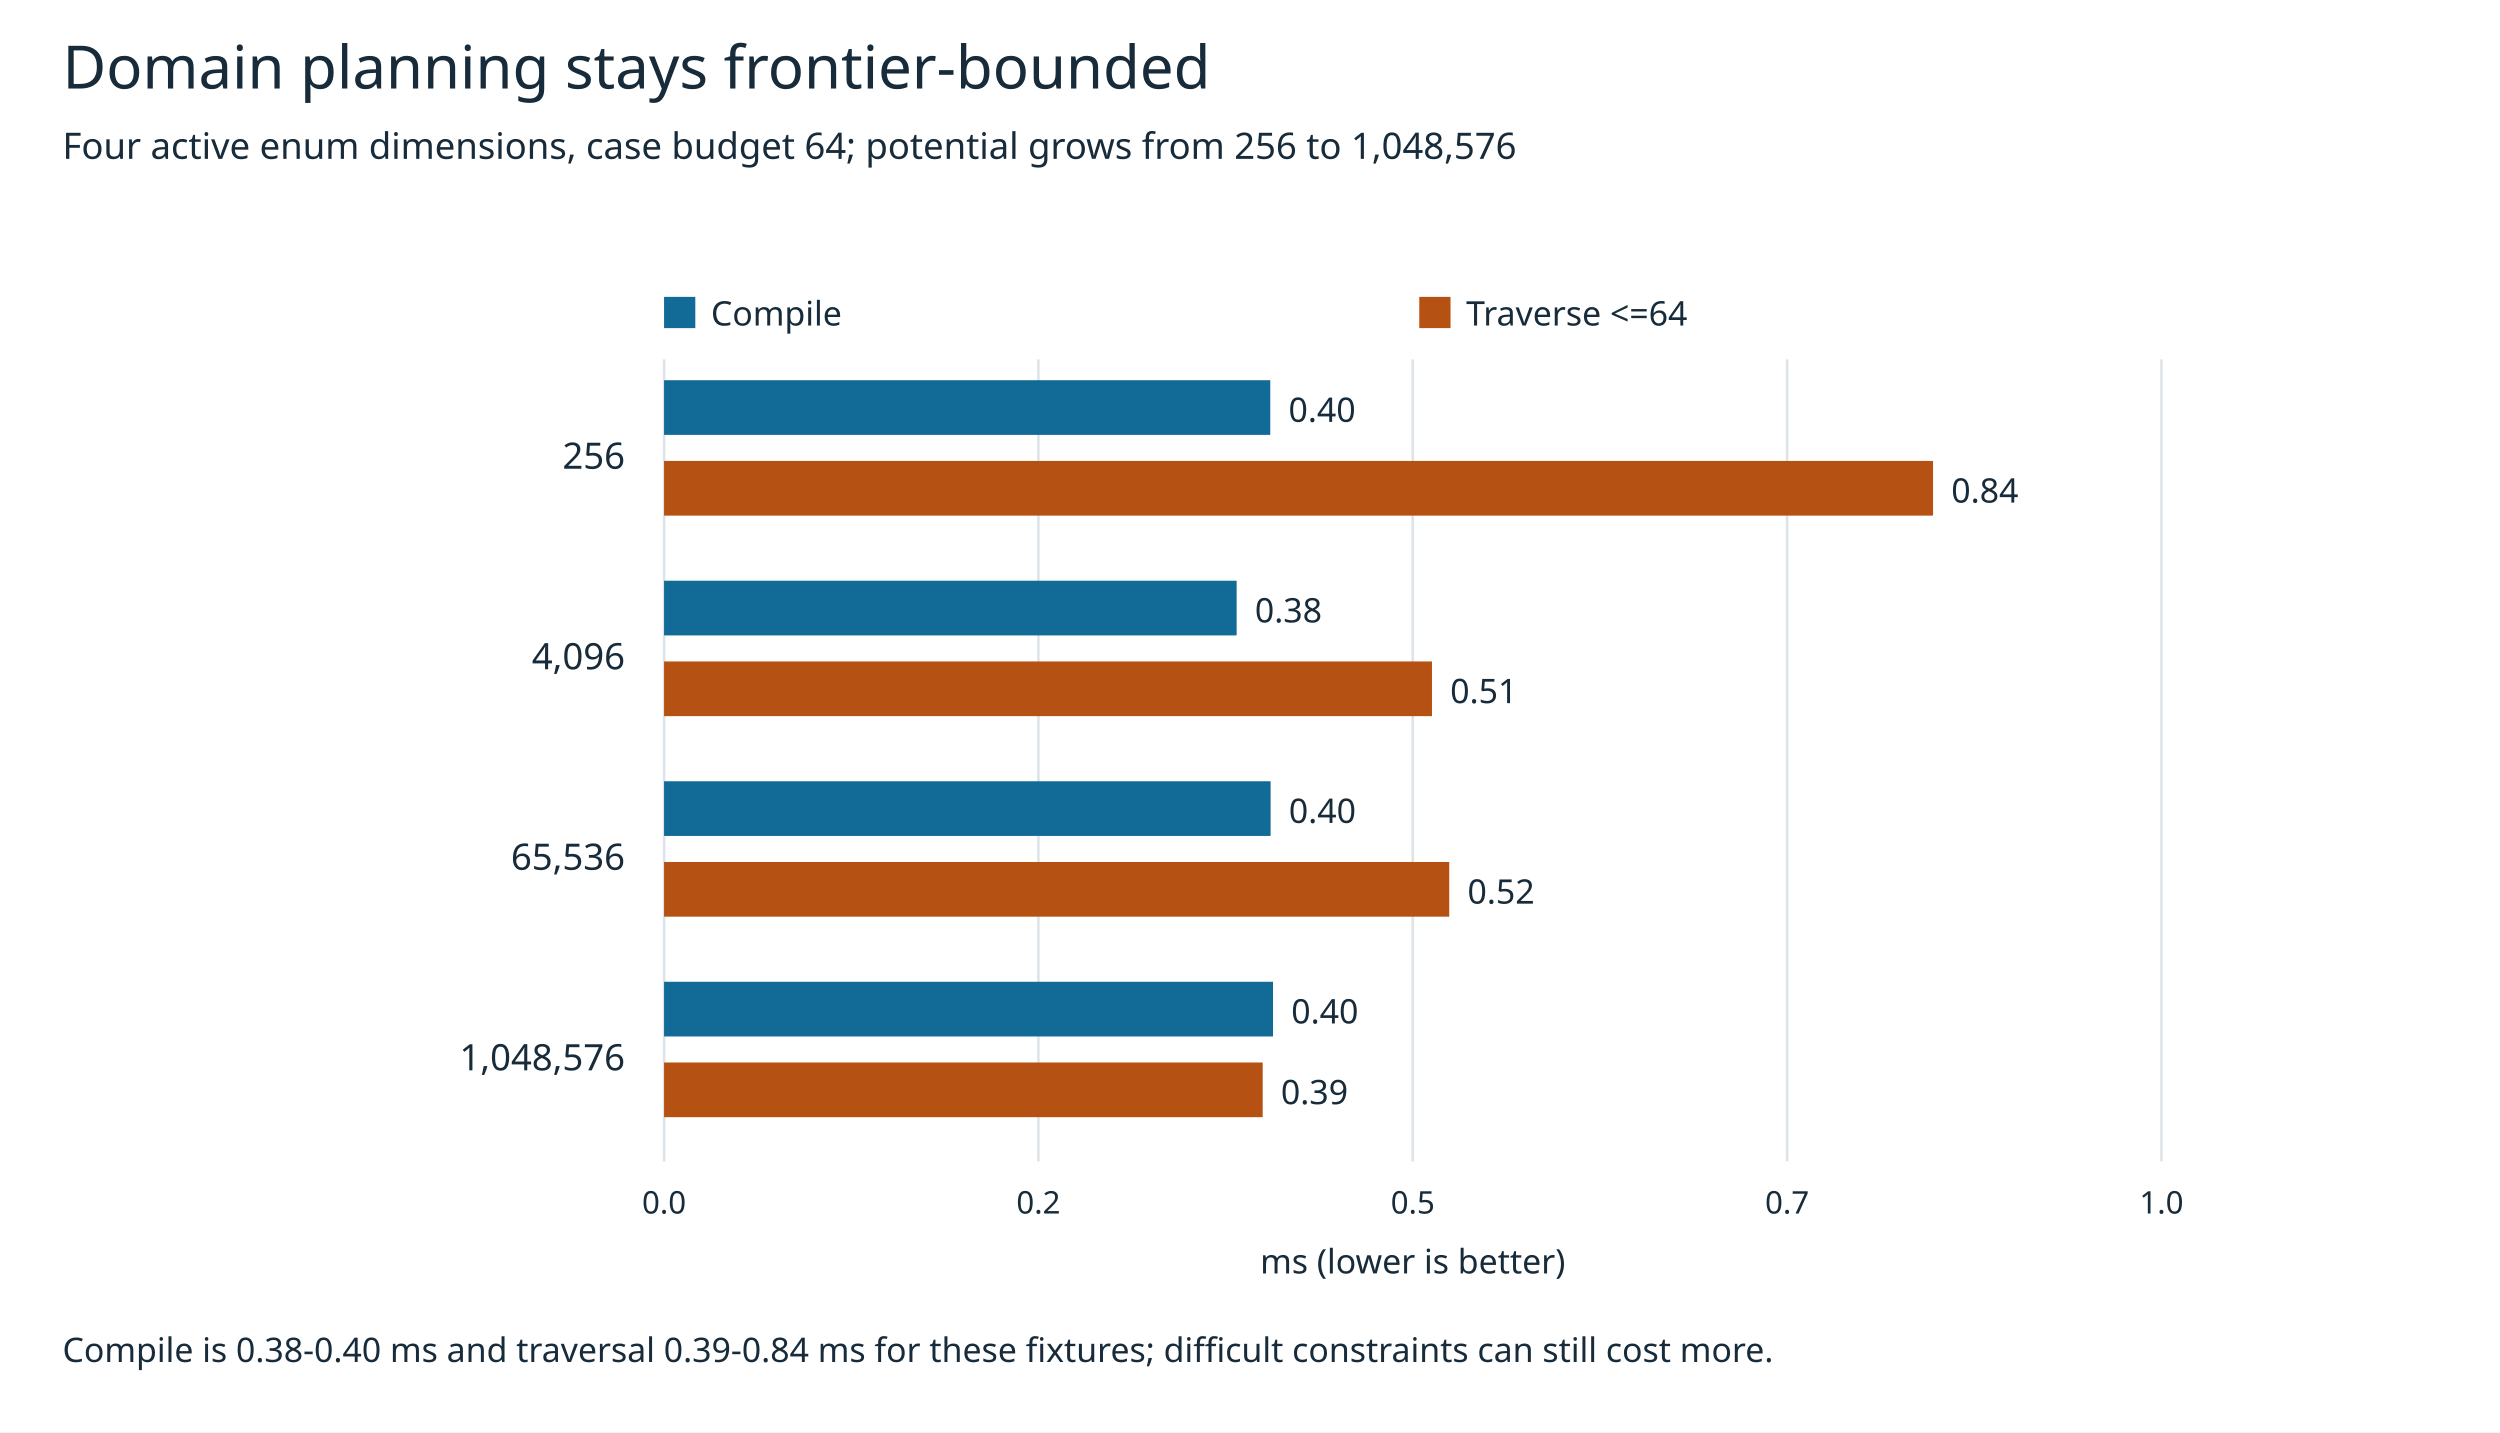
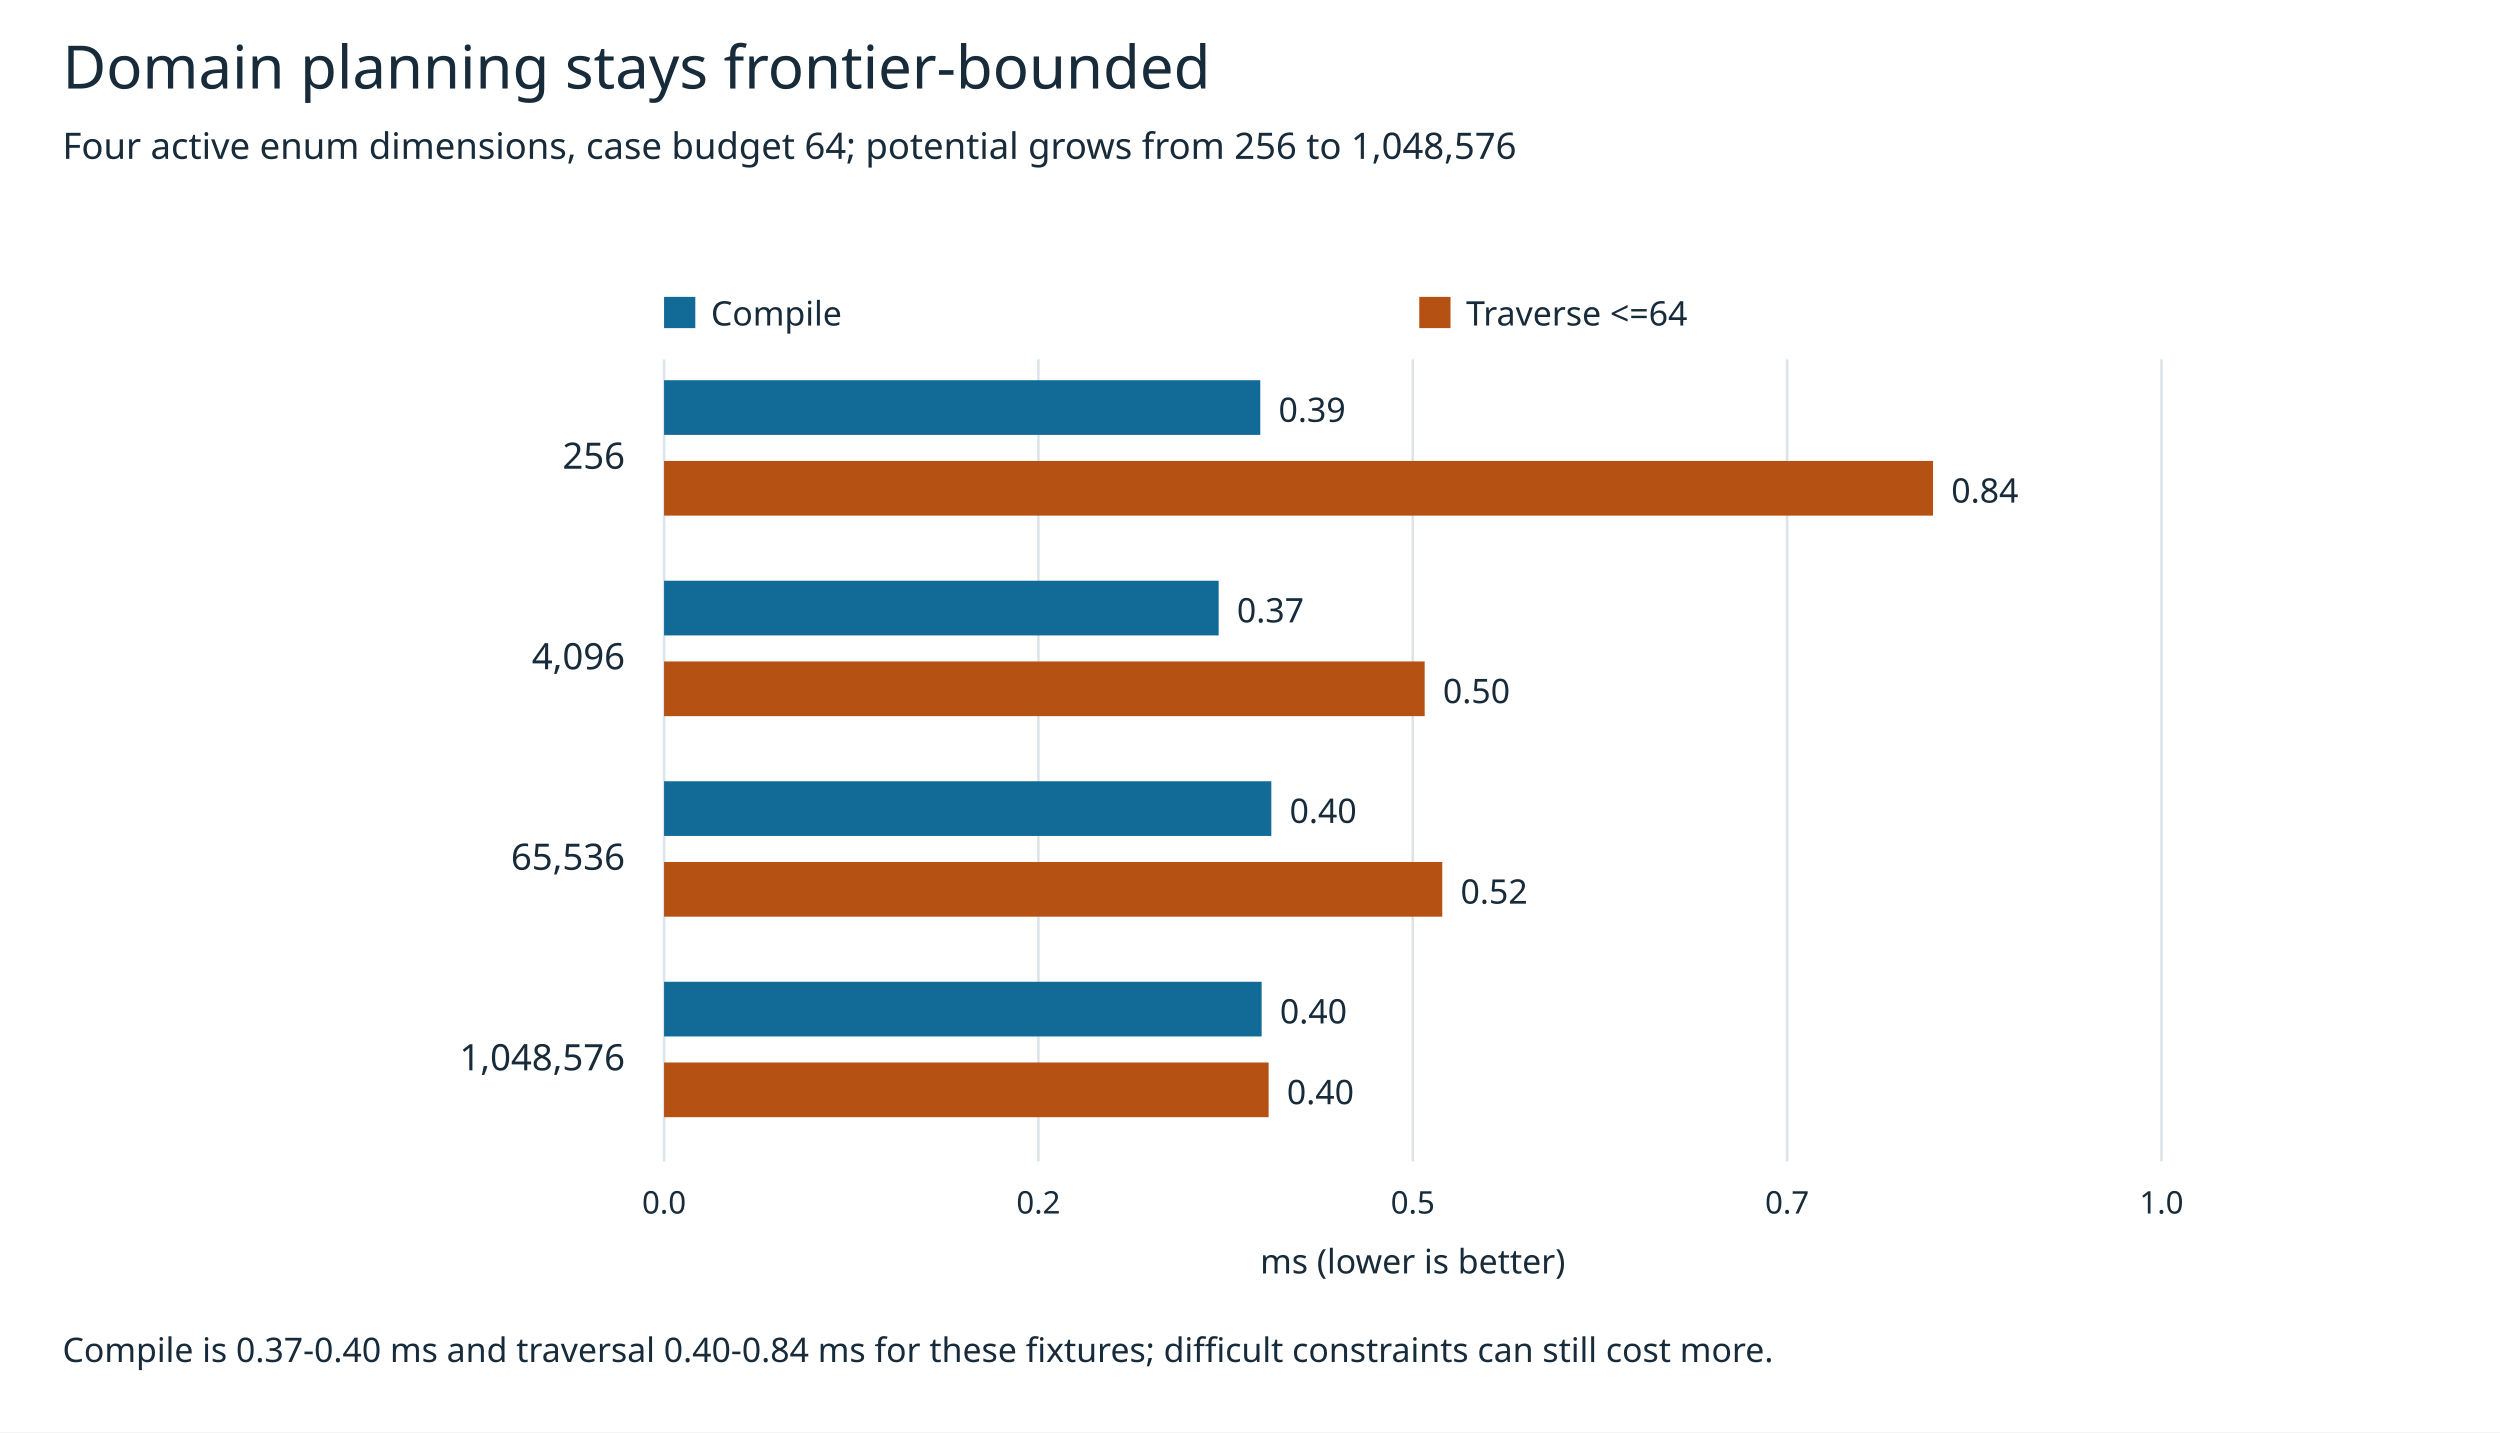
<svg xmlns="http://www.w3.org/2000/svg" width="960" height="550" viewBox="0 0 960 550" role="img" aria-labelledby="title desc">
  <rect width="960" height="550" fill="#ffffff" />
  <g font-family="sans-serif">
    <text x="24.00" y="34.00" font-size="23" text-anchor="start" fill="#172b3a">Domain planning stays frontier-bounded</text>
    <text x="24.00" y="61.00" font-size="14" text-anchor="start" fill="#172b3a">Four active enum dimensions, case budget 64; potential grows from 256 to 1,048,576</text>
    <text x="24.00" y="102.00" font-size="17" text-anchor="start" fill="#172b3a" />
    <rect x="255" y="114" width="12" height="12" fill="#126b96" />
    <text x="273.00" y="125.00" font-size="13" text-anchor="start" fill="#172b3a">Compile</text>
    <rect x="545" y="114" width="12" height="12" fill="#b55112" />
    <text x="563.00" y="125.00" font-size="13" text-anchor="start" fill="#172b3a">Traverse &lt;=64</text>
    <path d="M255.00 138V446" stroke="#dce4e9" />
    <text x="255.00" y="466.00" font-size="12" text-anchor="middle" fill="#172b3a">0.0</text>
    <path d="M398.75 138V446" stroke="#dce4e9" />
    <text x="398.75" y="466.00" font-size="12" text-anchor="middle" fill="#172b3a">0.2</text>
    <path d="M542.50 138V446" stroke="#dce4e9" />
    <text x="542.50" y="466.00" font-size="12" text-anchor="middle" fill="#172b3a">0.5</text>
    <path d="M686.25 138V446" stroke="#dce4e9" />
    <text x="686.25" y="466.00" font-size="12" text-anchor="middle" fill="#172b3a">0.7</text>
    <path d="M830.00 138V446" stroke="#dce4e9" />
    <text x="830.00" y="466.00" font-size="12" text-anchor="middle" fill="#172b3a">1.0</text>
    <text x="542.50" y="489.00" font-size="13" text-anchor="middle" fill="#172b3a">ms (lower is better)</text>
    <text x="240.00" y="180.00" font-size="14" text-anchor="end" fill="#172b3a">256</text>
-     <rect x="255" y="146" width="232.78" height="21" fill="#126b96" />
-     <text x="494.78" y="162.00" font-size="13" text-anchor="start" fill="#172b3a">0.40</text>
+     <rect x="255" y="146" width="228.95" height="21" fill="#126b96" />
+     <text x="490.95" y="162.00" font-size="13" text-anchor="start" fill="#172b3a">0.39</text>
    <rect x="255" y="177" width="487.29" height="21" fill="#b55112" />
    <text x="749.29" y="193.00" font-size="13" text-anchor="start" fill="#172b3a">0.84</text>
    <text x="240.00" y="257.00" font-size="14" text-anchor="end" fill="#172b3a">4,096</text>
-     <rect x="255" y="223" width="219.87" height="21" fill="#126b96" />
-     <text x="481.87" y="239.00" font-size="13" text-anchor="start" fill="#172b3a">0.38</text>
-     <rect x="255" y="254" width="294.88" height="21" fill="#b55112" />
-     <text x="556.88" y="270.00" font-size="13" text-anchor="start" fill="#172b3a">0.51</text>
+     <rect x="255" y="223" width="212.96" height="21" fill="#126b96" />
+     <text x="474.96" y="239.00" font-size="13" text-anchor="start" fill="#172b3a">0.37</text>
+     <rect x="255" y="254" width="292.08" height="21" fill="#b55112" />
+     <text x="554.08" y="270.00" font-size="13" text-anchor="start" fill="#172b3a">0.50</text>
    <text x="240.00" y="334.00" font-size="14" text-anchor="end" fill="#172b3a">65,536</text>
-     <rect x="255" y="300" width="232.91" height="21" fill="#126b96" />
-     <text x="494.91" y="316.00" font-size="13" text-anchor="start" fill="#172b3a">0.40</text>
-     <rect x="255" y="331" width="301.51" height="21" fill="#b55112" />
-     <text x="563.51" y="347.00" font-size="13" text-anchor="start" fill="#172b3a">0.52</text>
+     <rect x="255" y="300" width="233.19" height="21" fill="#126b96" />
+     <text x="495.19" y="316.00" font-size="13" text-anchor="start" fill="#172b3a">0.40</text>
+     <rect x="255" y="331" width="298.84" height="21" fill="#b55112" />
+     <text x="560.84" y="347.00" font-size="13" text-anchor="start" fill="#172b3a">0.52</text>
    <text x="240.00" y="411.00" font-size="14" text-anchor="end" fill="#172b3a">1,048,576</text>
-     <rect x="255" y="377" width="233.84" height="21" fill="#126b96" />
-     <text x="495.84" y="393.00" font-size="13" text-anchor="start" fill="#172b3a">0.40</text>
-     <rect x="255" y="408" width="229.87" height="21" fill="#b55112" />
-     <text x="491.87" y="424.00" font-size="13" text-anchor="start" fill="#172b3a">0.39</text>
-     <text x="24.00" y="523.00" font-size="13" text-anchor="start" fill="#172b3a">Compile is 0.38-0.40 ms and traversal 0.39-0.84 ms for these fixtures; difficult constraints can still cost more.</text>
+     <rect x="255" y="377" width="229.47" height="21" fill="#126b96" />
+     <text x="491.47" y="393.00" font-size="13" text-anchor="start" fill="#172b3a">0.40</text>
+     <rect x="255" y="408" width="232.15" height="21" fill="#b55112" />
+     <text x="494.15" y="424.00" font-size="13" text-anchor="start" fill="#172b3a">0.40</text>
+     <text x="24.00" y="523.00" font-size="13" text-anchor="start" fill="#172b3a">Compile is 0.37-0.40 ms and traversal 0.40-0.84 ms for these fixtures; difficult constraints can still cost more.</text>
  </g>
</svg>
